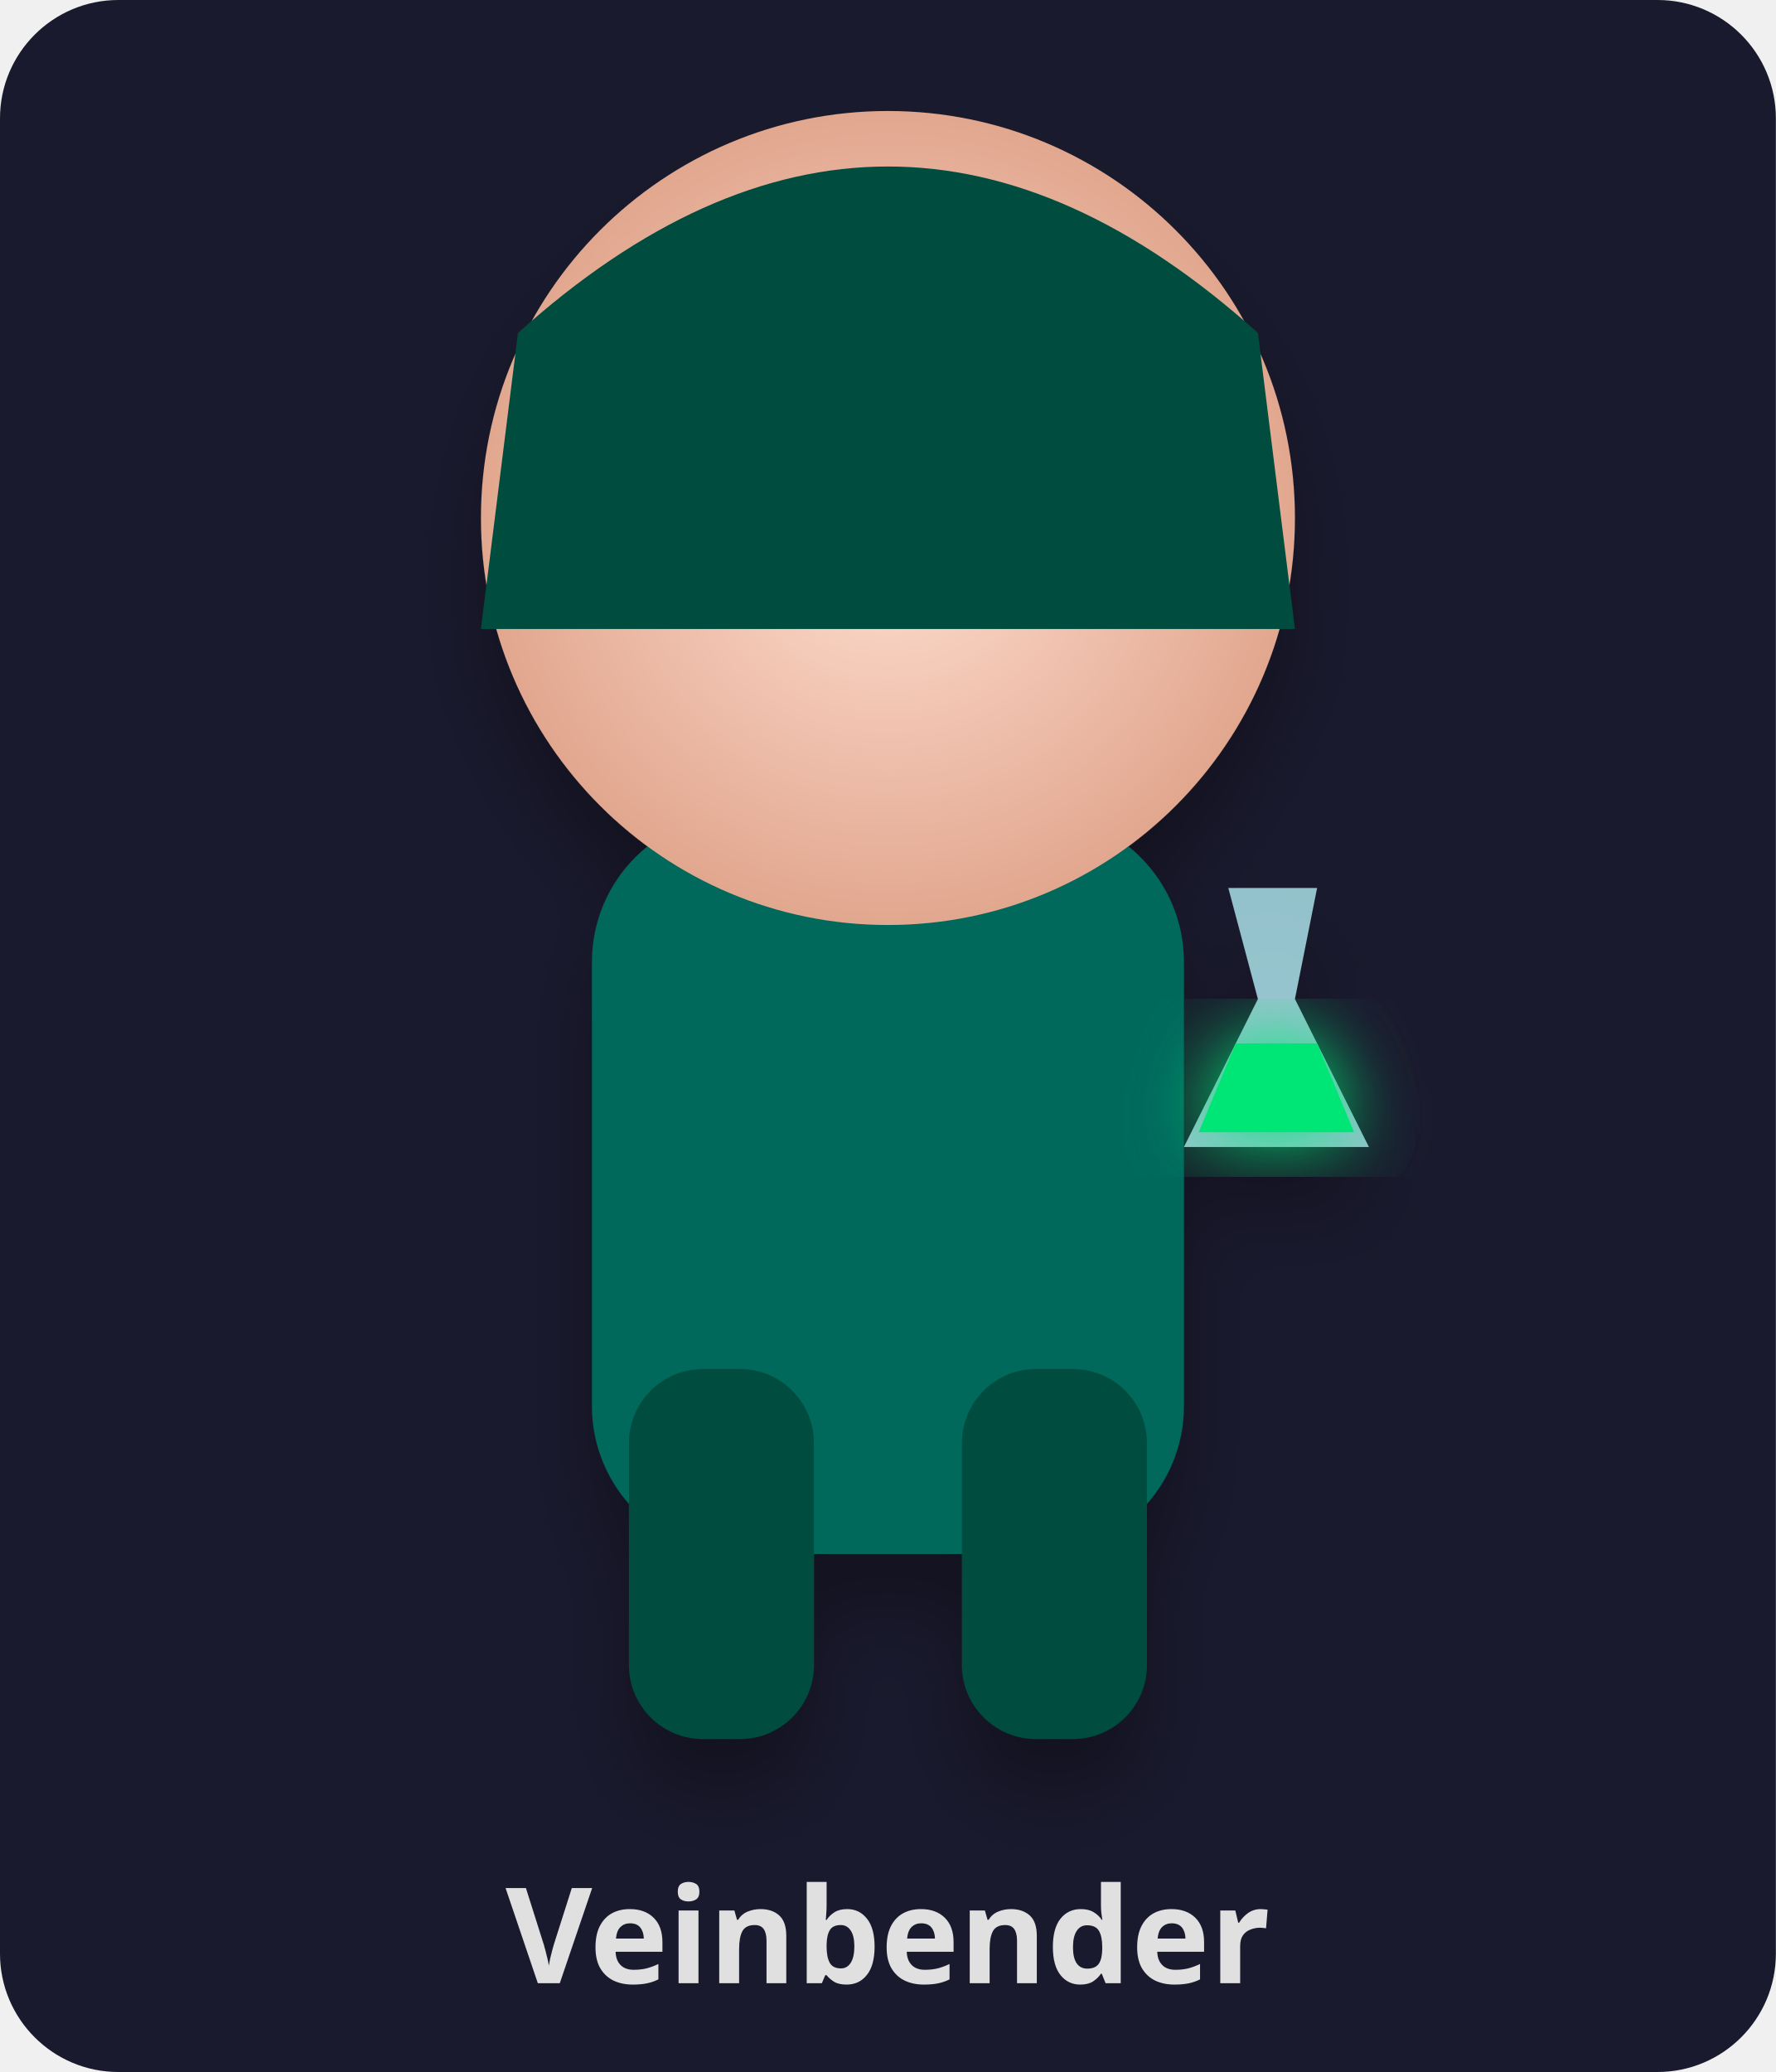
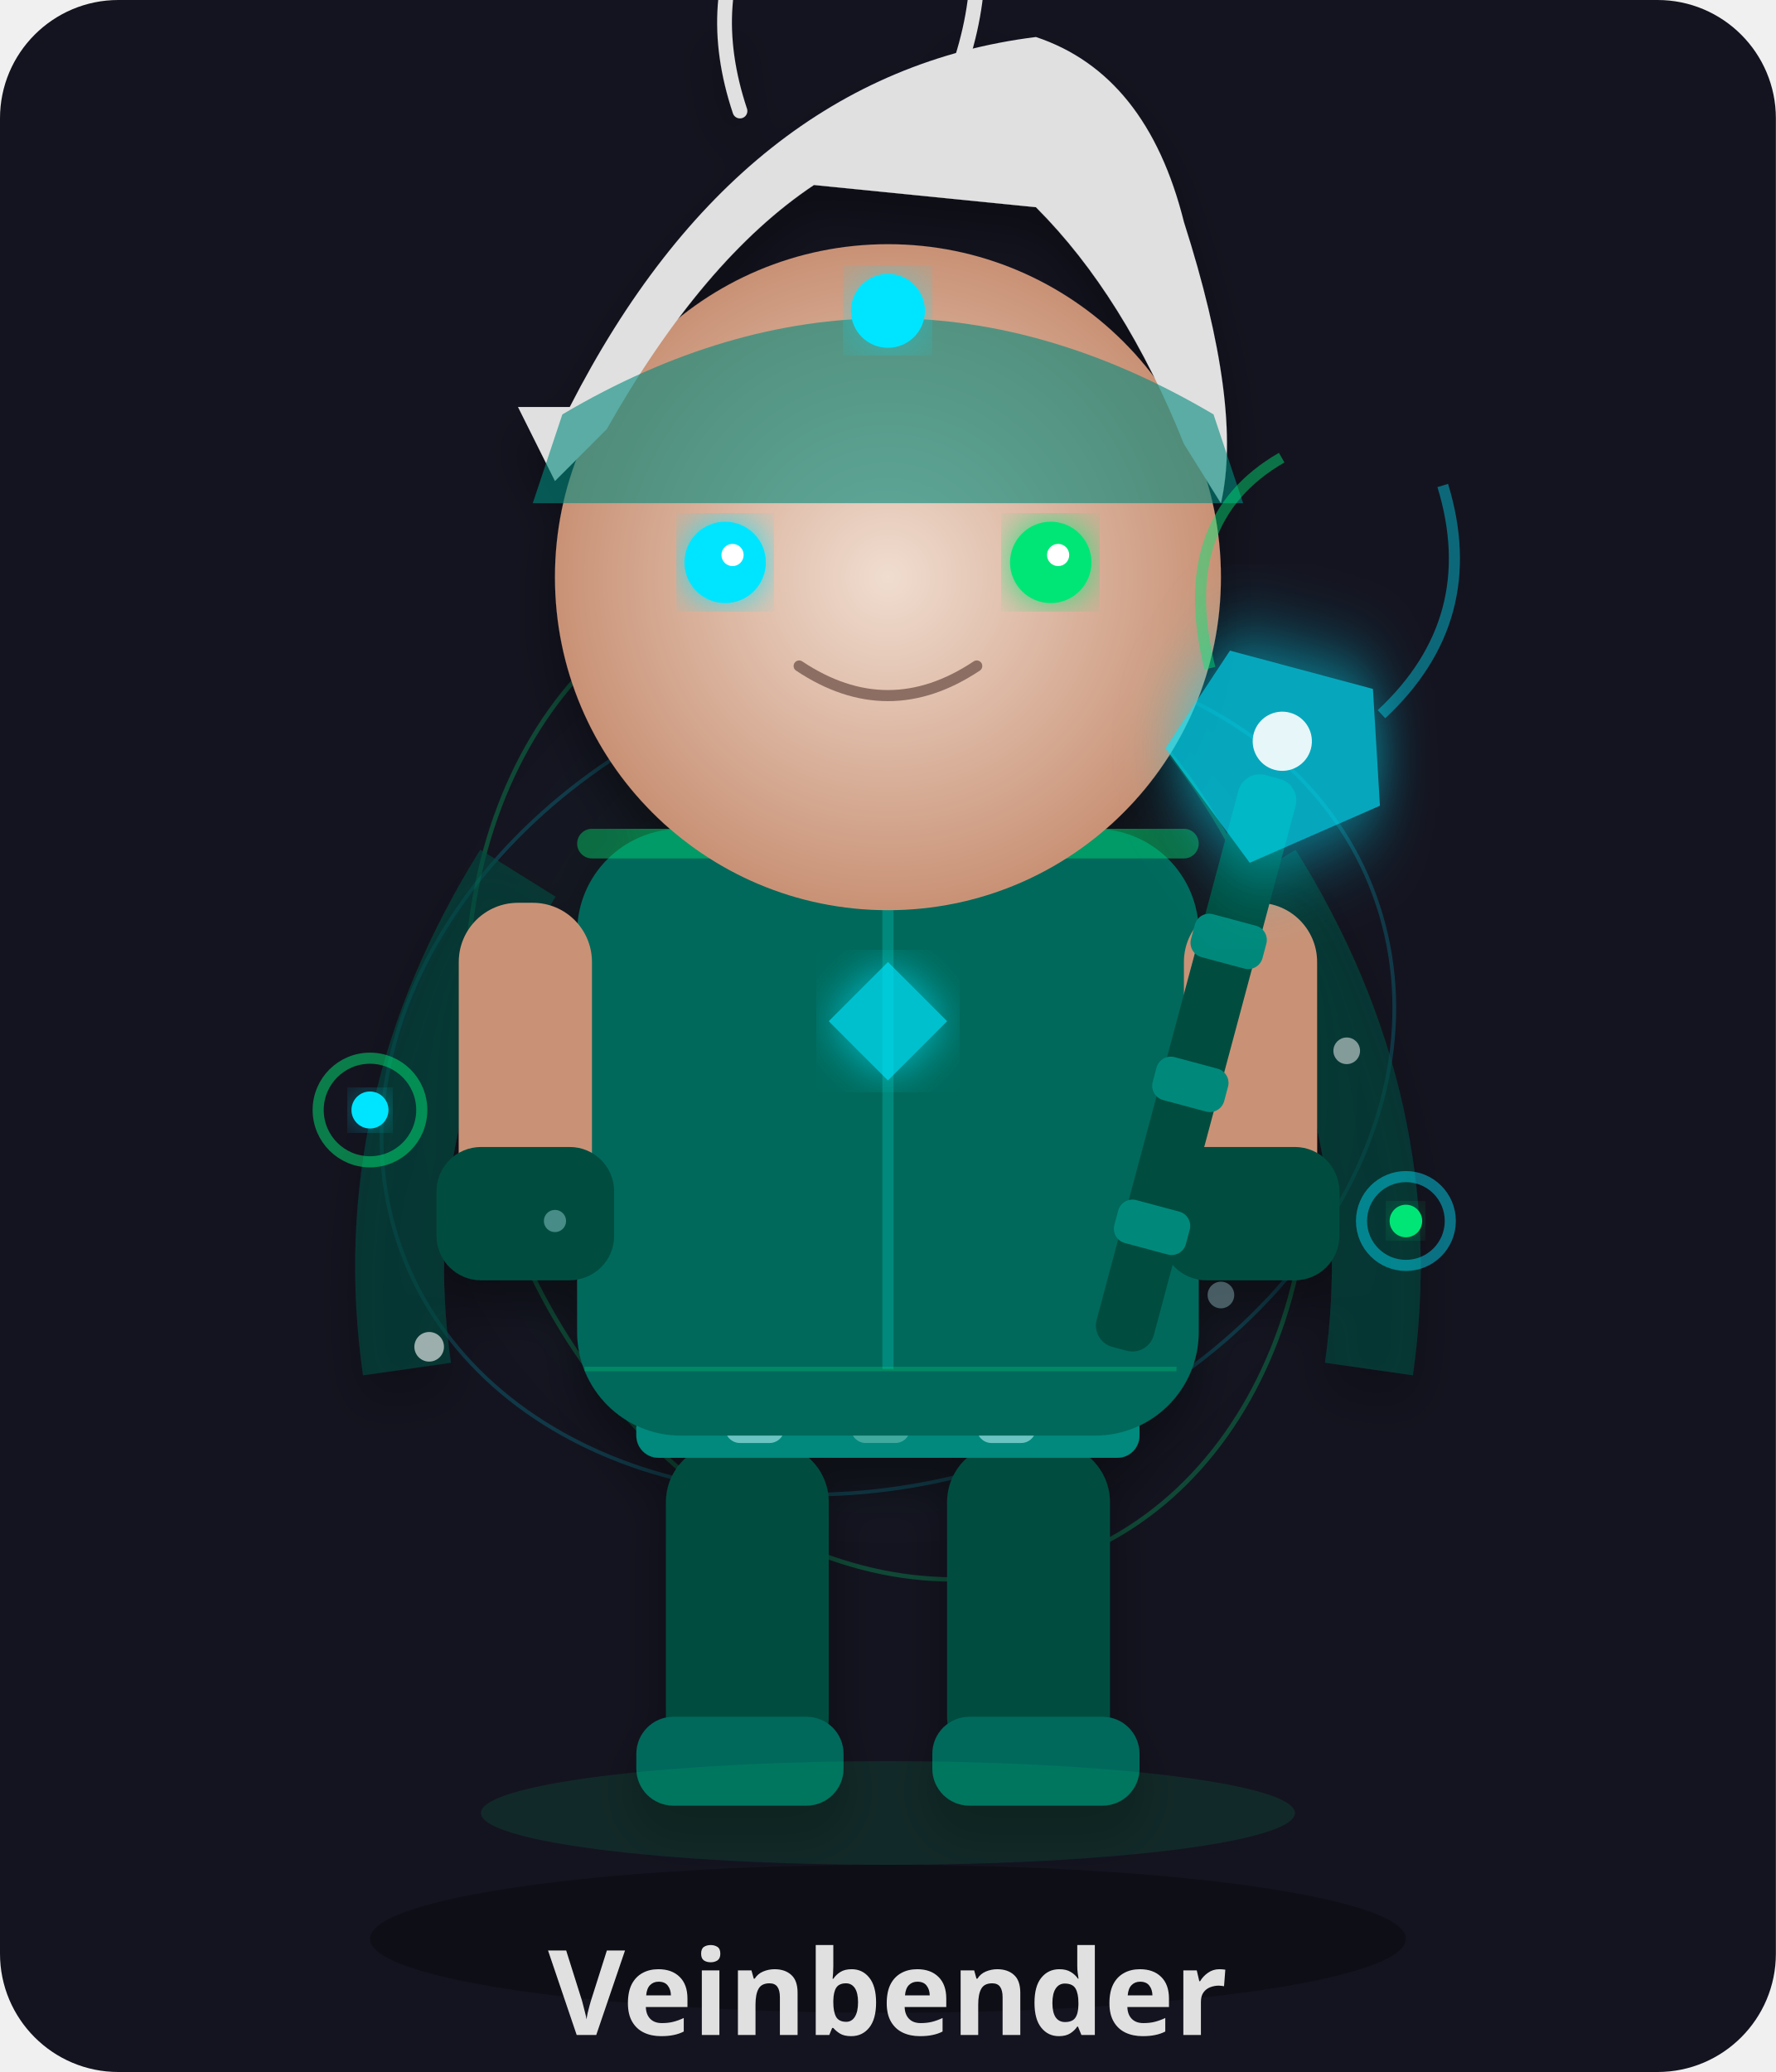
<svg xmlns="http://www.w3.org/2000/svg" viewBox="0 0 240 280" width="100%" height="100%">
  <defs>
    <radialGradient id="skin" cx="50%" cy="50%" r="50%">
-       <stop offset="0%" stop-color="#FFE0D2" />
-       <stop offset="100%" stop-color="#E2A78F" />
+       <stop offset="0%" stop-color="#F0DDD0" />
+       <stop offset="100%" stop-color="#C99276" />
    </radialGradient>
-     <filter id="shadow" x="-20%" y="-20%" width="140%" height="140%">
-       <feDropShadow dx="0" dy="8" stdDeviation="5" flood-color="#000" flood-opacity="0.3" />
+     <radialGradient id="flux" cx="50%" cy="50%" r="50%">
+       <stop offset="0%" stop-color="#00E676" stop-opacity="0.5" />
+       <stop offset="100%" stop-color="#00E676" stop-opacity="0" />
+     </radialGradient>
+     <filter id="shadow">
+       <feDropShadow dx="0" dy="4" stdDeviation="3" flood-color="#000" flood-opacity="0.35" />
    </filter>
-     <filter id="glow" x="-50%" y="-50%" width="200%" height="200%">
-       <feGaussianBlur stdDeviation="5" result="coloredBlur" />
+     <filter id="softglow">
+       <feGaussianBlur stdDeviation="3" result="b" />
      <feMerge>
-         <feMergeNode in="coloredBlur" />
+         <feMergeNode in="b" />
+         <feMergeNode in="SourceGraphic" />
+       </feMerge>
+     </filter>
+     <filter id="strongglow">
+       <feGaussianBlur stdDeviation="5" result="b" />
+       <feMerge>
+         <feMergeNode in="b" />
        <feMergeNode in="SourceGraphic" />
      </feMerge>
    </filter>
  </defs>
-   <rect width="100%" height="100%" rx="16" fill="#1a1a2e" />
+   <rect width="100%" height="100%" rx="16" fill="#141420" />
+   <ellipse cx="120" cy="262" rx="70" ry="10" fill="#000" opacity="0.3">
+     <animate attributeName="rx" values="70;74;70" dur="3s" repeatCount="indefinite" />
+   </ellipse>
+   <circle cx="120" cy="145" r="65" fill="url(#flux)" opacity="0.15">
+     <animate attributeName="r" values="65;78;65" dur="2s" repeatCount="indefinite" />
+   </circle>
+   <ellipse cx="120" cy="145" rx="55" ry="70" fill="none" stroke="#00E676" stroke-width="0.6" opacity="0.25" transform="rotate(-20 120 145)">
+     <animateTransform attributeName="transform" type="rotate" from="-20 120 145" to="340 120 145" dur="4s" repeatCount="indefinite" />
+   </ellipse>
+   <ellipse cx="120" cy="145" rx="55" ry="70" fill="none" stroke="#00E5FF" stroke-width="0.5" opacity="0.18" transform="rotate(70 120 145)">
+     <animateTransform attributeName="transform" type="rotate" from="70 120 145" to="430 120 145" dur="5s" repeatCount="indefinite" />
+   </ellipse>
  <g filter="url(#shadow)">
-     <rect x="80" y="110" width="80" height="100" rx="20" fill="#00695C" />
-     <rect x="85" y="185" width="25" height="50" rx="10" fill="#004D40" />
-     <rect x="130" y="185" width="25" height="50" rx="10" fill="#004D40" />
-     <circle cx="120" cy="70" r="55" fill="url(#skin)" />
-     <circle cx="100" cy="75" r="9" fill="#212121" />
-     <circle cx="140" cy="75" r="9" fill="#212121" />
-     <path d="M 70 45 Q 120 0 170 45 L 175 85 L 65 85 Z" fill="#004D40" />
-     <g transform="translate(160, 135)">
-       <path d="M 6 -15 L 18 -15 L 15 0 L 25 20 L 0 20 L 10 0 Z" fill="#B2EBF2" opacity="0.8" />
-       <path d="M 2 18 L 23 18 L 18 6 L 7 6 Z" fill="#00E676" filter="url(#glow)" />
-     </g>
+     <animateTransform attributeName="transform" type="translate" values="0,0;0,-2;0,0" dur="3s" repeatCount="indefinite" />
+     <rect x="90" y="195" width="22" height="45" rx="8" fill="#004D40" />
+     <rect x="128" y="195" width="22" height="45" rx="8" fill="#004D40" />
+     <rect x="86" y="232" width="28" height="12" rx="5" fill="#00695C" />
+     <rect x="126" y="232" width="28" height="12" rx="5" fill="#00695C" />
+     <rect x="86" y="190" width="68" height="7" rx="3" fill="#00897B" />
+     <rect x="98" y="183" width="8" height="12" rx="2" fill="#B2EBF2" opacity="0.6">
+       <animate attributeName="opacity" values="0.6;0.2;0.6" dur="2s" repeatCount="indefinite" />
+     </rect>
+     <rect x="115" y="183" width="8" height="12" rx="2" fill="#80CBC4" opacity="0.5">
+       <animate attributeName="opacity" values="0.5;0.15;0.5" dur="2.5s" repeatCount="indefinite" />
+     </rect>
+     <rect x="132" y="183" width="8" height="12" rx="2" fill="#B2EBF2" opacity="0.6">
+       <animate attributeName="opacity" values="0.6;0.2;0.6" dur="1.8s" repeatCount="indefinite" />
+     </rect>
+     <rect x="78" y="112" width="84" height="82" rx="14" fill="#00695C" />
+     <rect x="78" y="112" width="84" height="4" rx="2" fill="#00E676" opacity="0.4" />
+     <path d="M 120 116 L 120 185" stroke="#00897B" stroke-width="1.5" />
+     <path d="M 79 185 L 159 185" stroke="#00E676" stroke-width="0.6" opacity="0.25" />
+     <path d="M 120 130 L 128 138 L 120 146 L 112 138 Z" fill="#00E5FF" opacity="0.7" filter="url(#softglow)">
+       <animate attributeName="opacity" values="0.7;0.3;0.7" dur="1.5s" repeatCount="indefinite" />
+     </path>
+     <path d="M 70 118 Q 50 150 55 185" fill="none" stroke="#004D40" stroke-width="12" opacity="0.6">
+       <animate attributeName="d" values="M 70 118 Q 50 150 55 185;M 72 118 Q 52 152 57 185;M 70 118 Q 50 150 55 185" dur="4s" repeatCount="indefinite" />
+     </path>
+     <path d="M 170 118 Q 190 150 185 185" fill="none" stroke="#004D40" stroke-width="12" opacity="0.6">
+       <animate attributeName="d" values="M 170 118 Q 190 150 185 185;M 168 118 Q 188 152 183 185;M 170 118 Q 190 150 185 185" dur="4s" repeatCount="indefinite" />
+     </path>
+     <rect x="62" y="122" width="18" height="50" rx="8" fill="#C99276" />
+     <rect x="160" y="122" width="18" height="50" rx="8" fill="#C99276" />
+     <rect x="59" y="155" width="24" height="18" rx="6" fill="#004D40" />
+     <rect x="157" y="155" width="24" height="18" rx="6" fill="#004D40" />
+     <circle cx="120" cy="78" r="45" fill="url(#skin)" />
+     <circle cx="98" cy="76" r="5.5" fill="#00E5FF" filter="url(#softglow)">
+       <animate attributeName="r" values="5.5;4;5.5" dur="2.5s" repeatCount="indefinite" />
+     </circle>
+     <circle cx="142" cy="76" r="5.5" fill="#00E676" filter="url(#softglow)">
+       <animate attributeName="r" values="5.5;4;5.5" dur="2.5s" repeatCount="indefinite" />
+     </circle>
+     <circle cx="99" cy="75" r="1.5" fill="#FFF" />
+     <circle cx="143" cy="75" r="1.5" fill="#FFF" />
+     <path d="M 108 90 Q 120 98 132 90" fill="none" stroke="#8D6E63" stroke-width="1.5" stroke-linecap="round" />
+     <path d="M 77 55 Q 100 10 140 5 Q 155 10 160 30 Q 168 55 165 68 L 160 60 Q 152 40 140 28 L 110 25 Q 95 35 82 58 L 75 65 L 70 55 Z" fill="#E0E0E0" />
+     <path d="M 100 15 Q 95 0 102 -12" fill="none" stroke="#E0E0E0" stroke-width="2" stroke-linecap="round">
+       <animate attributeName="d" values="M 100 15 Q 95 0 102 -12;M 100 15 Q 88 -2 98 -14;M 100 15 Q 95 0 102 -12" dur="3s" repeatCount="indefinite" />
+     </path>
+     <path d="M 130 8 Q 135 -8 128 -20" fill="none" stroke="#E0E0E0" stroke-width="2" stroke-linecap="round">
+       <animate attributeName="d" values="M 130 8 Q 135 -8 128 -20;M 130 8 Q 142 -10 132 -22;M 130 8 Q 135 -8 128 -20" dur="2.5s" repeatCount="indefinite" />
+     </path>
  </g>
-   <text x="120" y="268" font-family="sans-serif" font-size="18" font-weight="bold" fill="#E0E0E0" text-anchor="middle">Veinbender</text>
+   <g>
+     <animateTransform attributeName="transform" type="translate" values="0,0;0,-2;0,0" dur="3s" repeatCount="indefinite" />
+     <path d="M 76 56 Q 120 30 164 56 L 168 68 L 72 68 Z" fill="#00897B" opacity="0.6" />
+     <circle cx="120" cy="42" r="5" fill="#00E5FF" filter="url(#strongglow)">
+       <animate attributeName="r" values="5;9;5" dur="1.5s" repeatCount="indefinite" />
+     </circle>
+   </g>
+   <g transform="translate(172,105) rotate(15)">
+     <animateTransform attributeName="transform" type="translate" values="172,105;172,103;172,105" dur="2.5s" repeatCount="indefinite" additive="sum" />
+     <animateTransform attributeName="transform" type="rotate" values="15;17;15" dur="2.5s" repeatCount="indefinite" additive="sum" />
+     <rect x="-4" y="0" width="8" height="80" rx="3" fill="#004D40" />
+     <rect x="-5" y="20" width="10" height="6" rx="2" fill="#00897B" />
+     <rect x="-5" y="40" width="10" height="6" rx="2" fill="#00897B" />
+     <rect x="-5" y="60" width="10" height="6" rx="2" fill="#00897B" />
+     <path d="M -10 -15 L 10 -15 L 15 0 L 0 12 L -15 0 Z" fill="#00E5FF" opacity="0.7" filter="url(#strongglow)">
+       <animate attributeName="opacity" values="0.7;0.3;0.7" dur="1.2s" repeatCount="indefinite" />
+     </path>
+     <circle cx="0" cy="-5" r="4" fill="#FFF" opacity="0.9">
+       <animate attributeName="r" values="4;7;4" dur="0.8s" repeatCount="indefinite" />
+     </circle>
+     <path d="M -12 -12 Q -22 -30 -10 -42" fill="none" stroke="#00E676" stroke-width="1.5" opacity="0.45">
+       <animate attributeName="opacity" values="0.45;0.1;0.45" dur="2s" repeatCount="indefinite" />
+     </path>
+     <path d="M 12 -12 Q 22 -28 12 -44" fill="none" stroke="#00E5FF" stroke-width="1.5" opacity="0.4">
+       <animate attributeName="opacity" values="0.4;0.1;0.4" dur="1.8s" repeatCount="indefinite" />
+     </path>
+   </g>
+   <g>
+     <circle cx="50" cy="150" r="7" fill="none" stroke="#00E676" stroke-width="1.5" opacity="0.5">
+       <animate attributeName="cy" values="150;118;150" dur="3s" repeatCount="indefinite" />
+       <animate attributeName="r" values="7;5;7" dur="3s" repeatCount="indefinite" />
+     </circle>
+     <circle cx="50" cy="150" r="2.5" fill="#00E5FF" filter="url(#softglow)">
+       <animate attributeName="cy" values="150;118;150" dur="3s" repeatCount="indefinite" />
+     </circle>
+     <circle cx="190" cy="165" r="6" fill="none" stroke="#00E5FF" stroke-width="1.5" opacity="0.45">
+       <animate attributeName="cy" values="165;135;165" dur="2.5s" repeatCount="indefinite" />
+       <animate attributeName="r" values="6;4;6" dur="2.5s" repeatCount="indefinite" />
+     </circle>
+     <circle cx="190" cy="165" r="2.2" fill="#00E676" filter="url(#softglow)">
+       <animate attributeName="cy" values="165;135;165" dur="2.5s" repeatCount="indefinite" />
+     </circle>
+   </g>
+   <g>
+     <circle cx="58" cy="182" r="2" fill="#FFF" opacity="0.6">
+       <animate attributeName="cy" values="182;152;182" dur="2.2s" repeatCount="indefinite" />
+       <animate attributeName="opacity" values="0.6;0;0.6" dur="2.2s" repeatCount="indefinite" />
+     </circle>
+     <circle cx="182" cy="142" r="1.8" fill="#FFF" opacity="0.5">
+       <animate attributeName="cy" values="142;115;142" dur="2.5s" repeatCount="indefinite" />
+       <animate attributeName="opacity" values="0.5;0;0.5" dur="2.5s" repeatCount="indefinite" />
+     </circle>
+     <circle cx="75" cy="165" r="1.5" fill="#B2EBF2" opacity="0.4">
+       <animate attributeName="cy" values="165;138;165" dur="3s" repeatCount="indefinite" />
+     </circle>
+     <circle cx="165" cy="175" r="1.8" fill="#B2EBF2" opacity="0.35">
+       <animate attributeName="cy" values="175;148;175" dur="2.8s" repeatCount="indefinite" />
+     </circle>
+   </g>
+   <ellipse cx="120" cy="245" rx="55" ry="7" fill="#00E676" opacity="0.1">
+     <animate attributeName="opacity" values="0.1;0.03;0.1" dur="1.8s" repeatCount="indefinite" />
+   </ellipse>
+   <text x="120" y="275" font-family="sans-serif" font-size="16" font-weight="bold" fill="#E0E0E0" text-anchor="middle">Veinbender</text>
</svg>
